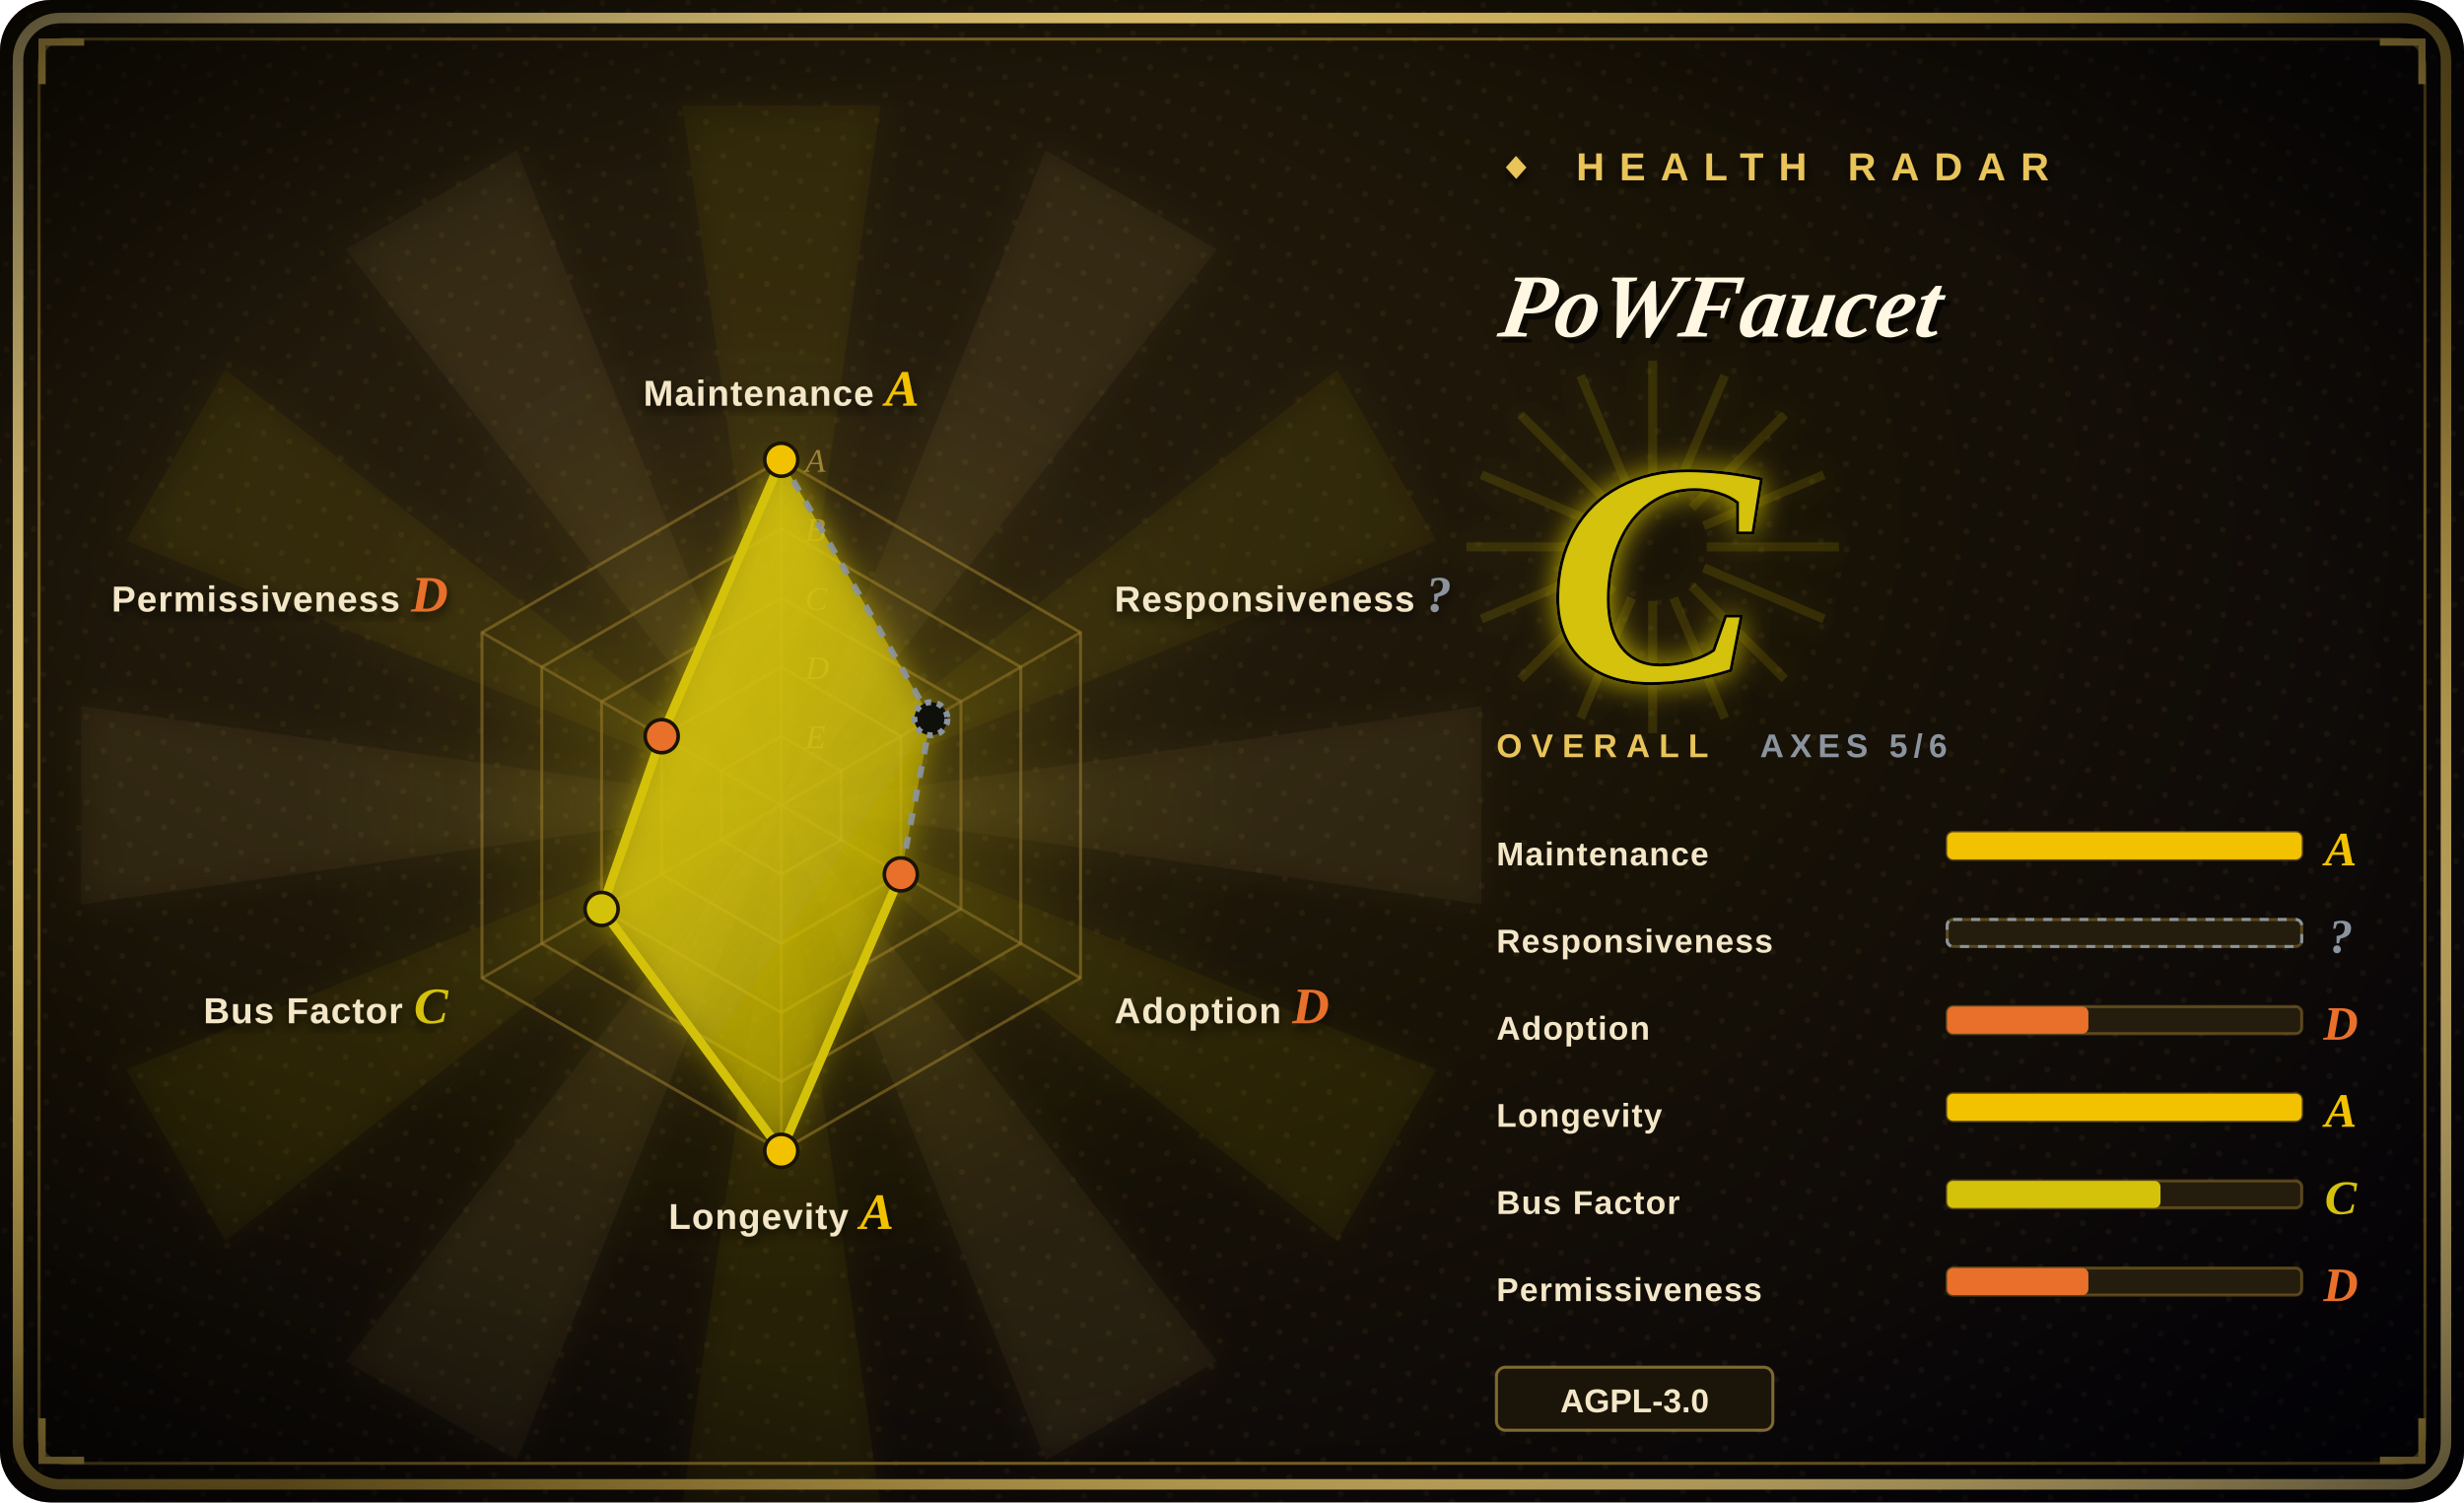
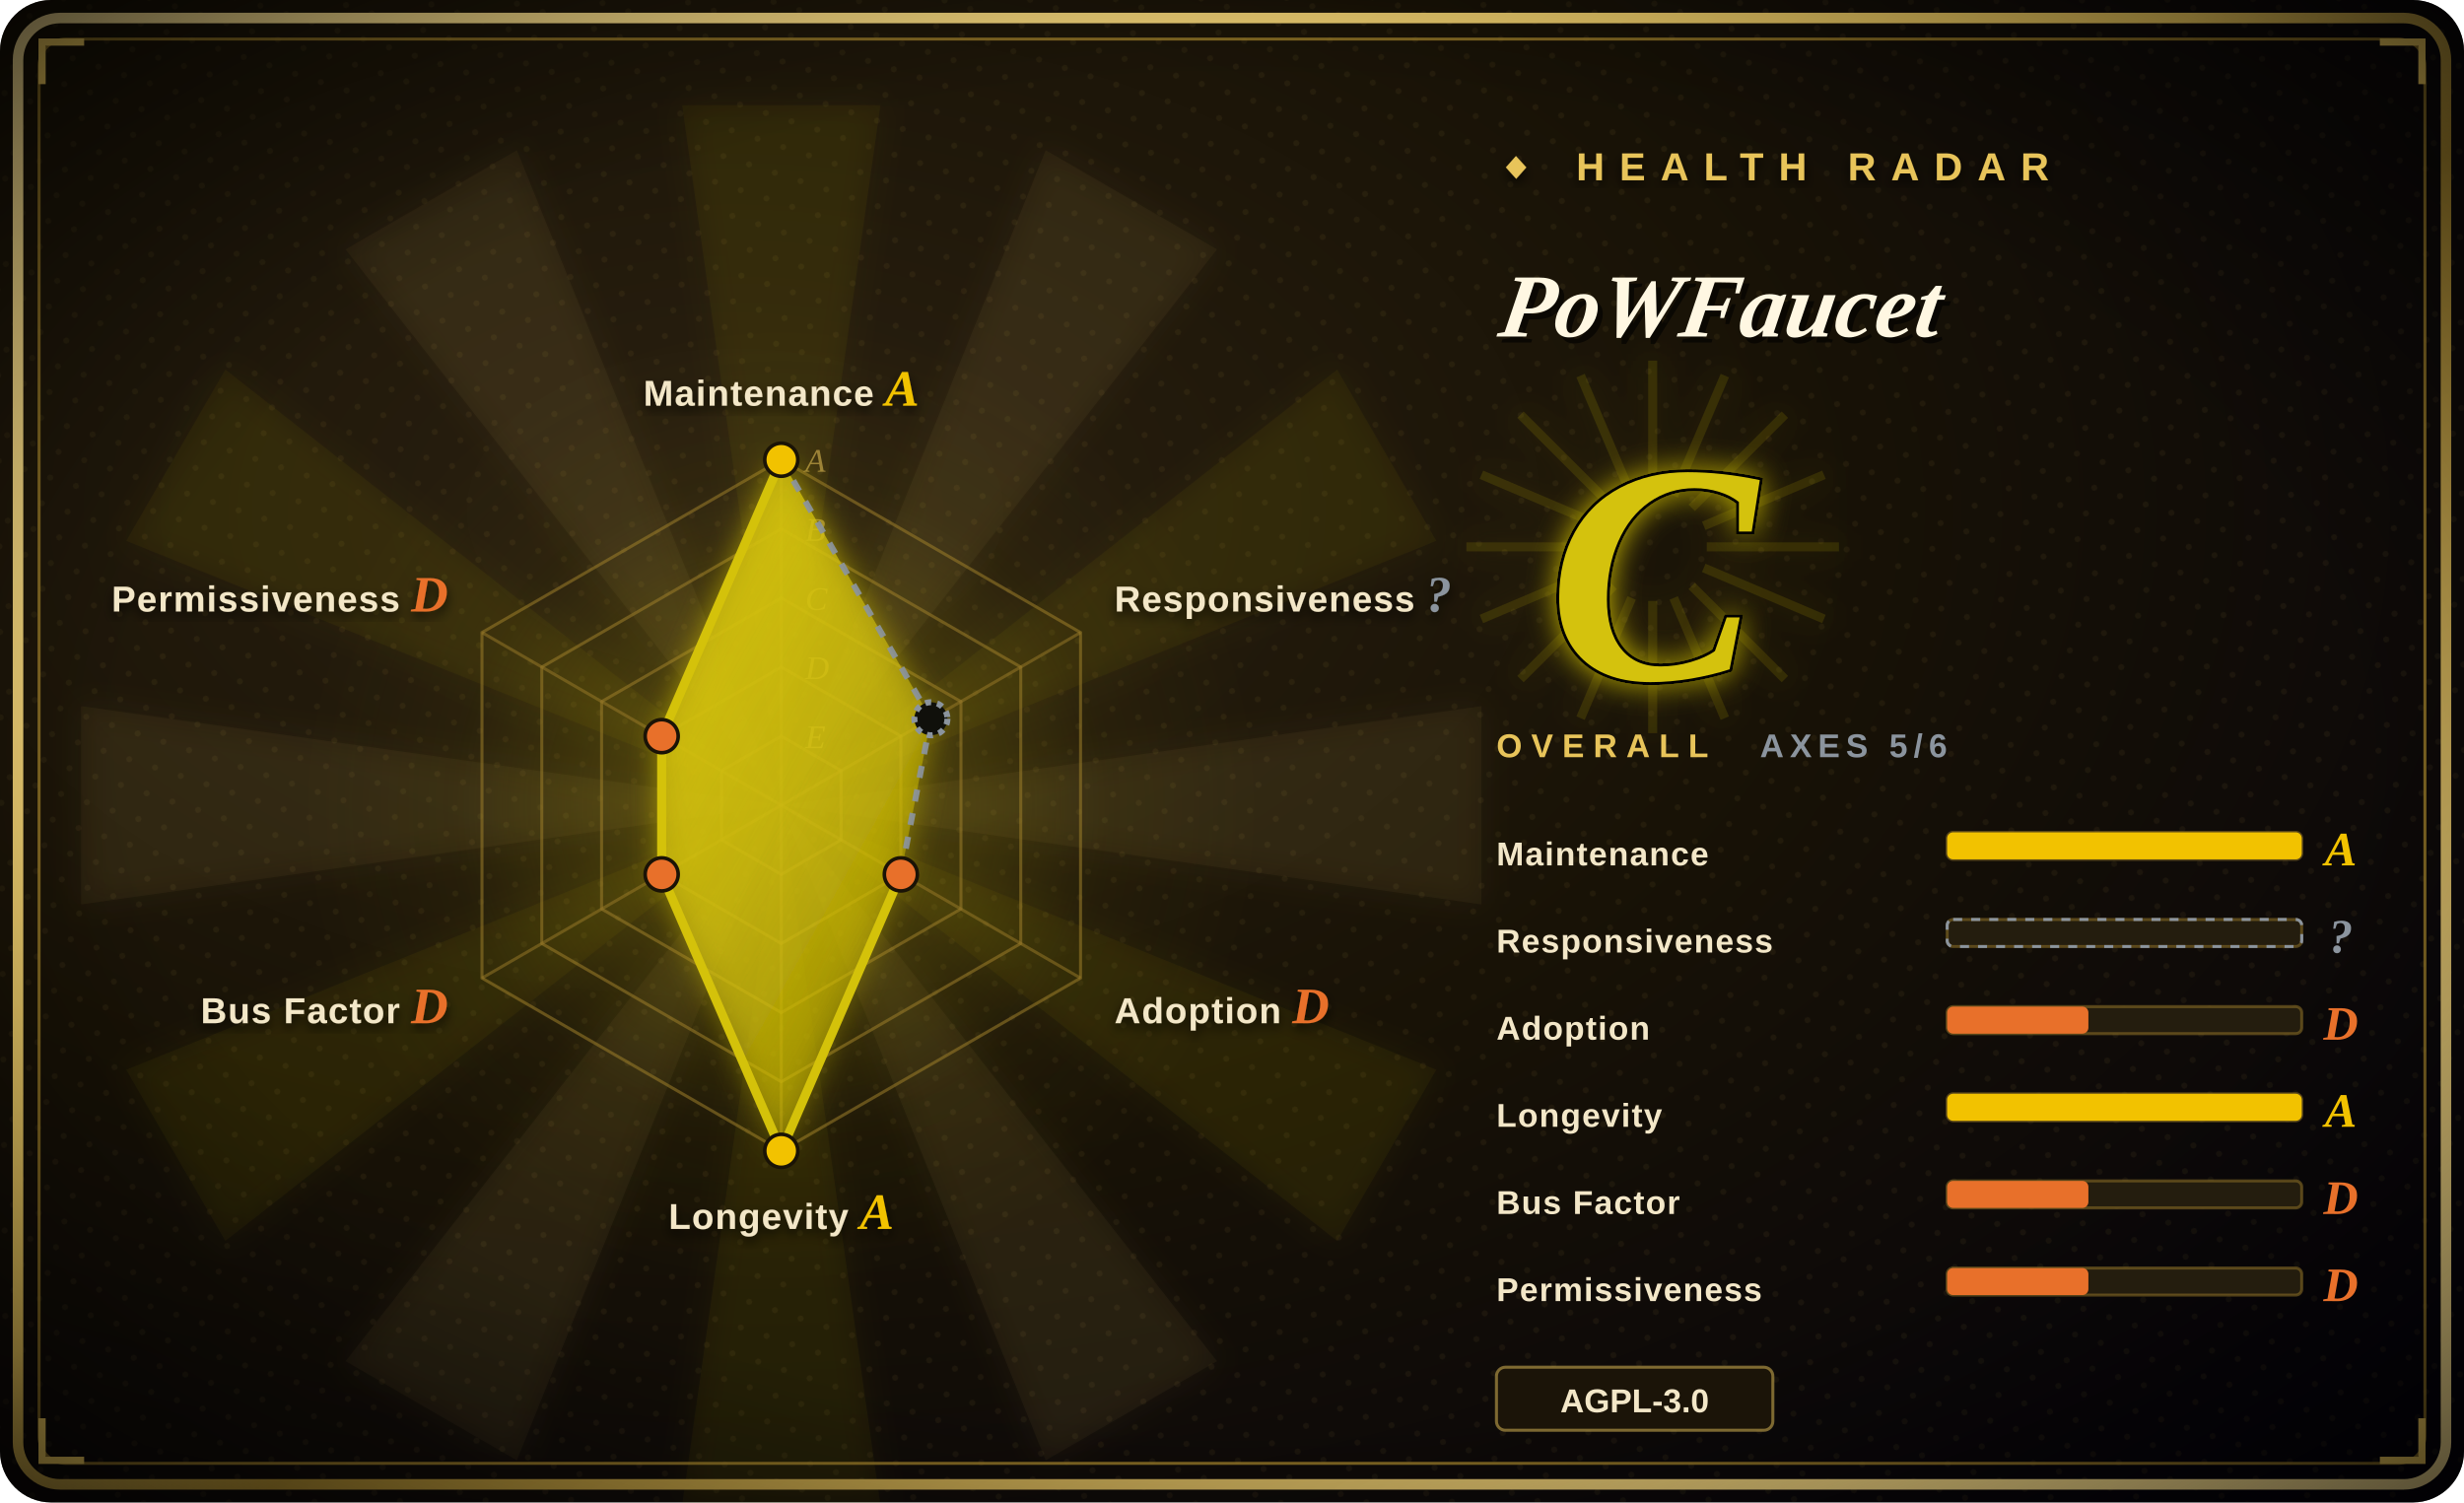
<svg xmlns="http://www.w3.org/2000/svg" width="820" height="500" viewBox="0 0 820 500">
  <defs>
    <radialGradient id="bg" cx="30%" cy="34%" r="90%">
      <stop offset="0%" stop-color="#2a2010" />
      <stop offset="48%" stop-color="#181206" />
      <stop offset="100%" stop-color="#05030a" />
    </radialGradient>
    <radialGradient id="vig" cx="50%" cy="50%" r="72%">
      <stop offset="62%" stop-color="#000000" stop-opacity="0" />
      <stop offset="100%" stop-color="#000000" stop-opacity="0.72" />
    </radialGradient>
    <linearGradient id="frame" x1="0" y1="0" x2="1" y2="1">
      <stop offset="0%" stop-color="#f6dd92" />
      <stop offset="45%" stop-color="#E8C45A" />
      <stop offset="55%" stop-color="#9c7d2a" />
      <stop offset="100%" stop-color="#f6dd92" />
    </linearGradient>
    <linearGradient id="poly" x1="0" y1="0" x2="0.7" y2="1">
      <stop offset="0%" stop-color="#D4C20A" stop-opacity="0.92" />
      <stop offset="100%" stop-color="#D4C20A" stop-opacity="0.34" />
    </linearGradient>
    <radialGradient id="halo" cx="50%" cy="50%" r="50%">
      <stop offset="0%" stop-color="#D4C20A" stop-opacity="0.34" />
      <stop offset="68%" stop-color="#D4C20A" stop-opacity="0.04" />
      <stop offset="100%" stop-color="#D4C20A" stop-opacity="0" />
    </radialGradient>
    <filter id="glow" x="-60%" y="-60%" width="220%" height="220%">
      <feGaussianBlur stdDeviation="5" result="b" />
      <feMerge>
        <feMergeNode in="b" />
        <feMergeNode in="SourceGraphic" />
      </feMerge>
    </filter>
    <filter id="soft" x="-30%" y="-30%" width="160%" height="160%">
      <feDropShadow dx="0" dy="2" stdDeviation="2" flood-color="#000" flood-opacity="0.7" />
    </filter>
    <pattern id="halftone" width="9" height="9" patternUnits="userSpaceOnUse" patternTransform="rotate(18)">
      <circle cx="2" cy="2" r="1" fill="#E8C45A" fill-opacity="0.06" />
    </pattern>
  </defs>
  <rect width="820" height="500" rx="17" fill="url(#bg)" />
  <rect width="820" height="500" rx="17" fill="url(#halftone)" />
  <g opacity="0.5" filter="url(#glow)">
    <path d="M260,268 L493,235 L493,301 Z" fill="#E8C45A" fill-opacity="0.10" />
    <path d="M260,268 L478,356 L445,413 Z" fill="#D4C20A" fill-opacity="0.10" />
    <path d="M260,268 L405,453 L348,486 Z" fill="#E8C45A" fill-opacity="0.10" />
    <path d="M260,268 L293,501 L227,501 Z" fill="#D4C20A" fill-opacity="0.10" />
    <path d="M260,268 L172,486 L115,453 Z" fill="#E8C45A" fill-opacity="0.10" />
    <path d="M260,268 L75,413 L42,356 Z" fill="#D4C20A" fill-opacity="0.10" />
    <path d="M260,268 L27,301 L27,235 Z" fill="#E8C45A" fill-opacity="0.10" />
    <path d="M260,268 L42,180 L75,123 Z" fill="#D4C20A" fill-opacity="0.10" />
    <path d="M260,268 L115,83 L172,50 Z" fill="#E8C45A" fill-opacity="0.10" />
    <path d="M260,268 L227,35 L293,35 Z" fill="#D4C20A" fill-opacity="0.10" />
    <path d="M260,268 L348,50 L405,83 Z" fill="#E8C45A" fill-opacity="0.10" />
    <path d="M260,268 L445,123 L478,180 Z" fill="#D4C20A" fill-opacity="0.10" />
  </g>
  <circle cx="260" cy="268" r="161" fill="url(#halo)" />
  <rect x="6" y="6" width="808" height="488" rx="14" fill="none" stroke="url(#frame)" stroke-width="3.5" />
  <rect x="13" y="13" width="794" height="474" rx="9" fill="none" stroke="#9c7d2a" stroke-width="1" stroke-opacity="0.8" />
  <path d="M14,28 L14,14 L28,14" fill="none" stroke="#E8C45A" stroke-width="2.4" />
  <path d="M806,28 L806,14 L792,14" fill="none" stroke="#E8C45A" stroke-width="2.4" />
  <path d="M14,472 L14,486 L28,486" fill="none" stroke="#E8C45A" stroke-width="2.4" />
  <path d="M806,472 L806,486 L792,486" fill="none" stroke="#E8C45A" stroke-width="2.4" />
  <rect width="820" height="500" rx="17" fill="url(#vig)" />
  <polygon points="260.0,153.0 359.6,210.5 359.6,325.5 260.0,383.0 160.4,325.5 160.4,210.5" fill="none" stroke="#9c7d2a" stroke-opacity="0.55" stroke-width="1" />
  <polygon points="260.0,176.0 339.7,222.0 339.7,314.0 260.0,360.0 180.3,314.0 180.3,222.0" fill="none" stroke="#9c7d2a" stroke-opacity="0.55" stroke-width="1" />
  <polygon points="260.0,199.0 319.8,233.5 319.8,302.5 260.0,337.0 200.2,302.5 200.2,233.5" fill="none" stroke="#9c7d2a" stroke-opacity="0.55" stroke-width="1" />
  <polygon points="260.0,222.0 299.8,245.0 299.8,291.0 260.0,314.0 220.2,291.0 220.2,245.0" fill="none" stroke="#9c7d2a" stroke-opacity="0.55" stroke-width="1" />
  <polygon points="260.0,245.0 279.9,256.5 279.9,279.5 260.0,291.0 240.1,279.5 240.1,256.5" fill="none" stroke="#9c7d2a" stroke-opacity="0.55" stroke-width="1" />
  <line x1="260" y1="268" x2="260.0" y2="153.0" stroke="#9c7d2a" stroke-opacity="0.5" stroke-width="1" />
  <line x1="260" y1="268" x2="359.6" y2="210.5" stroke="#9c7d2a" stroke-opacity="0.5" stroke-width="1" />
  <line x1="260" y1="268" x2="359.6" y2="325.5" stroke="#9c7d2a" stroke-opacity="0.5" stroke-width="1" />
  <line x1="260" y1="268" x2="260.0" y2="383.0" stroke="#9c7d2a" stroke-opacity="0.5" stroke-width="1" />
  <line x1="260" y1="268" x2="160.4" y2="325.5" stroke="#9c7d2a" stroke-opacity="0.5" stroke-width="1" />
  <line x1="260" y1="268" x2="160.4" y2="210.5" stroke="#9c7d2a" stroke-opacity="0.5" stroke-width="1" />
  <text x="268" y="157.0" font-size="11" font-style="italic" fill="#E8C45A" fill-opacity="0.55" font-family="'Georgia','Times New Roman',serif">A</text>
  <text x="268" y="180.0" font-size="11" font-style="italic" fill="#E8C45A" fill-opacity="0.55" font-family="'Georgia','Times New Roman',serif">B</text>
  <text x="268" y="203.0" font-size="11" font-style="italic" fill="#E8C45A" fill-opacity="0.55" font-family="'Georgia','Times New Roman',serif">C</text>
  <text x="268" y="226.0" font-size="11" font-style="italic" fill="#E8C45A" fill-opacity="0.55" font-family="'Georgia','Times New Roman',serif">D</text>
  <text x="268" y="249.0" font-size="11" font-style="italic" fill="#E8C45A" fill-opacity="0.55" font-family="'Georgia','Times New Roman',serif">E</text>
-   <polygon points="260.0,153.0 309.8,239.2 299.8,291.0 260.0,383.0 200.2,302.5 220.2,245.0" fill="url(#poly)" filter="url(#glow)" />
+   <polygon points="260.0,153.0 309.8,239.2 299.8,291.0 260.0,383.0 220.2,291.0 220.2,245.0" fill="url(#poly)" filter="url(#glow)" />
  <line x1="260.0" y1="153.0" x2="309.8" y2="239.2" stroke="#8B949E" stroke-width="2" stroke-dasharray="4 4" stroke-opacity="0.92" />
  <line x1="309.8" y1="239.2" x2="299.8" y2="291.0" stroke="#8B949E" stroke-width="2" stroke-dasharray="4 4" stroke-opacity="0.92" />
  <line x1="299.8" y1="291.0" x2="260.0" y2="383.0" stroke="#D4C20A" stroke-width="3" />
-   <line x1="260.0" y1="383.0" x2="200.2" y2="302.5" stroke="#D4C20A" stroke-width="3" />
-   <line x1="200.2" y1="302.5" x2="220.2" y2="245.0" stroke="#D4C20A" stroke-width="3" />
+   <line x1="260.0" y1="383.0" x2="220.2" y2="291.0" stroke="#D4C20A" stroke-width="3" />
+   <line x1="220.2" y1="291.0" x2="220.2" y2="245.0" stroke="#D4C20A" stroke-width="3" />
  <line x1="220.2" y1="245.0" x2="260.0" y2="153.0" stroke="#D4C20A" stroke-width="3" />
  <circle cx="260.0" cy="153.0" r="5.5" fill="#F2C200" stroke="#1a1306" stroke-width="1.2" />
  <circle cx="309.8" cy="239.2" r="5.5" fill="#10100b" stroke="#8B949E" stroke-width="2" stroke-dasharray="2 2" />
  <circle cx="299.8" cy="291.0" r="5.5" fill="#E8702A" stroke="#1a1306" stroke-width="1.2" />
  <circle cx="260.0" cy="383.0" r="5.5" fill="#F2C200" stroke="#1a1306" stroke-width="1.2" />
-   <circle cx="200.2" cy="302.5" r="5.5" fill="#D4C20A" stroke="#1a1306" stroke-width="1.2" />
+   <circle cx="220.2" cy="291.0" r="5.5" fill="#E8702A" stroke="#1a1306" stroke-width="1.2" />
  <circle cx="220.2" cy="245.0" r="5.5" fill="#E8702A" stroke="#1a1306" stroke-width="1.2" />
  <text x="260.0" y="135.0" font-size="12" font-weight="900" fill="#f3e7c8" text-anchor="middle" font-family="'Arial Black','Helvetica Neue',Arial,sans-serif" letter-spacing="0.4" filter="url(#soft)">Maintenance <tspan fill="#F2C200" font-family="'Georgia','Times New Roman',serif" font-style="italic" font-size="17">A</tspan>
  </text>
  <text x="370.9" y="203.5" font-size="12" font-weight="900" fill="#f3e7c8" text-anchor="start" font-family="'Arial Black','Helvetica Neue',Arial,sans-serif" letter-spacing="0.4" filter="url(#soft)">Responsiveness <tspan fill="#8B949E" font-family="'Georgia','Times New Roman',serif" font-style="italic" font-size="17">?</tspan>
  </text>
  <text x="370.9" y="340.5" font-size="12" font-weight="900" fill="#f3e7c8" text-anchor="start" font-family="'Arial Black','Helvetica Neue',Arial,sans-serif" letter-spacing="0.4" filter="url(#soft)">Adoption <tspan fill="#E8702A" font-family="'Georgia','Times New Roman',serif" font-style="italic" font-size="17">D</tspan>
  </text>
  <text x="260.0" y="409.0" font-size="12" font-weight="900" fill="#f3e7c8" text-anchor="middle" font-family="'Arial Black','Helvetica Neue',Arial,sans-serif" letter-spacing="0.4" filter="url(#soft)">Longevity <tspan fill="#F2C200" font-family="'Georgia','Times New Roman',serif" font-style="italic" font-size="17">A</tspan>
  </text>
-   <text x="149.1" y="340.5" font-size="12" font-weight="900" fill="#f3e7c8" text-anchor="end" font-family="'Arial Black','Helvetica Neue',Arial,sans-serif" letter-spacing="0.4" filter="url(#soft)">Bus Factor <tspan fill="#D4C20A" font-family="'Georgia','Times New Roman',serif" font-style="italic" font-size="17">C</tspan>
+   <text x="149.1" y="340.5" font-size="12" font-weight="900" fill="#f3e7c8" text-anchor="end" font-family="'Arial Black','Helvetica Neue',Arial,sans-serif" letter-spacing="0.4" filter="url(#soft)">Bus Factor <tspan fill="#E8702A" font-family="'Georgia','Times New Roman',serif" font-style="italic" font-size="17">D</tspan>
  </text>
  <text x="149.1" y="203.5" font-size="12" font-weight="900" fill="#f3e7c8" text-anchor="end" font-family="'Arial Black','Helvetica Neue',Arial,sans-serif" letter-spacing="0.4" filter="url(#soft)">Permissiveness <tspan fill="#E8702A" font-family="'Georgia','Times New Roman',serif" font-style="italic" font-size="17">D</tspan>
  </text>
  <text x="498" y="60" font-size="13" letter-spacing="5" fill="#E8C45A" font-weight="900" font-family="'Arial Black','Helvetica Neue',Arial,sans-serif" filter="url(#soft)">◆ HEALTH RADAR</text>
  <g transform="translate(498,112) skewX(-9)">
    <text x="2" y="2" font-size="30" font-weight="900" font-style="italic" fill="#000" fill-opacity="0.6" font-family="'Georgia','Times New Roman',serif">PoWFaucet</text>
    <text x="0" y="0" font-size="30" font-weight="900" font-style="italic" fill="#fff7e2" font-family="'Georgia','Times New Roman',serif">PoWFaucet</text>
  </g>
  <line x1="498" y1="124" x2="648" y2="124" stroke="url(#frame)" stroke-width="2" />
  <g opacity="0.85" filter="url(#glow)">
    <line x1="568" y1="182" x2="612" y2="182" stroke="#D4C20A" stroke-opacity="0.16" stroke-width="3" />
    <line x1="567" y1="189" x2="607" y2="206" stroke="#D4C20A" stroke-opacity="0.16" stroke-width="3" />
    <line x1="563" y1="195" x2="594" y2="226" stroke="#D4C20A" stroke-opacity="0.16" stroke-width="3" />
    <line x1="557" y1="199" x2="574" y2="239" stroke="#D4C20A" stroke-opacity="0.16" stroke-width="3" />
    <line x1="550" y1="200" x2="550" y2="244" stroke="#D4C20A" stroke-opacity="0.16" stroke-width="3" />
    <line x1="543" y1="199" x2="526" y2="239" stroke="#D4C20A" stroke-opacity="0.16" stroke-width="3" />
    <line x1="537" y1="195" x2="506" y2="226" stroke="#D4C20A" stroke-opacity="0.16" stroke-width="3" />
    <line x1="533" y1="189" x2="493" y2="206" stroke="#D4C20A" stroke-opacity="0.16" stroke-width="3" />
    <line x1="532" y1="182" x2="488" y2="182" stroke="#D4C20A" stroke-opacity="0.16" stroke-width="3" />
    <line x1="533" y1="175" x2="493" y2="158" stroke="#D4C20A" stroke-opacity="0.16" stroke-width="3" />
    <line x1="537" y1="169" x2="506" y2="138" stroke="#D4C20A" stroke-opacity="0.16" stroke-width="3" />
    <line x1="543" y1="165" x2="526" y2="125" stroke="#D4C20A" stroke-opacity="0.16" stroke-width="3" />
    <line x1="550" y1="164" x2="550" y2="120" stroke="#D4C20A" stroke-opacity="0.16" stroke-width="3" />
    <line x1="557" y1="165" x2="574" y2="125" stroke="#D4C20A" stroke-opacity="0.16" stroke-width="3" />
    <line x1="563" y1="169" x2="594" y2="138" stroke="#D4C20A" stroke-opacity="0.16" stroke-width="3" />
    <line x1="567" y1="175" x2="607" y2="158" stroke="#D4C20A" stroke-opacity="0.16" stroke-width="3" />
  </g>
  <text x="550" y="226" font-size="104" font-weight="900" font-style="italic" text-anchor="middle" fill="#D4C20A" stroke="#000" stroke-width="2" paint-order="stroke" font-family="'Georgia','Times New Roman',serif" filter="url(#glow)">C</text>
  <text x="498" y="252" font-size="11" letter-spacing="3" fill="#E8C45A" font-family="'Arial Black','Helvetica Neue',Arial,sans-serif" font-weight="900">OVERALL</text>
  <text x="648" y="252" font-size="11" letter-spacing="2" fill="#8B949E" font-family="'Arial Black','Helvetica Neue',Arial,sans-serif" font-weight="900" text-anchor="end">AXES 5/6</text>
  <text x="498" y="288" font-size="11" font-weight="900" fill="#f3e7c8" font-family="'Arial Black','Helvetica Neue',Arial,sans-serif" letter-spacing="0.4">Maintenance</text>
  <rect x="648" y="277" width="118" height="9" rx="2" fill="#241d0e" stroke="#9c7d2a" stroke-opacity="0.5" />
  <rect x="648" y="277" width="118" height="9" rx="2" fill="#F2C200" />
  <text x="779" y="288" font-size="16" font-weight="900" font-style="italic" fill="#F2C200" font-family="'Georgia','Times New Roman',serif" text-anchor="middle">A</text>
  <text x="498" y="317" font-size="11" font-weight="900" fill="#f3e7c8" font-family="'Arial Black','Helvetica Neue',Arial,sans-serif" letter-spacing="0.4">Responsiveness</text>
  <rect x="648" y="306" width="118" height="9" rx="2" fill="#241d0e" stroke="#9c7d2a" stroke-opacity="0.5" />
  <rect x="648" y="306" width="118" height="9" rx="2" fill="none" stroke="#8B949E" stroke-dasharray="3 3" />
  <text x="779" y="317" font-size="16" font-weight="900" font-style="italic" fill="#8B949E" font-family="'Georgia','Times New Roman',serif" text-anchor="middle">?</text>
  <text x="498" y="346" font-size="11" font-weight="900" fill="#f3e7c8" font-family="'Arial Black','Helvetica Neue',Arial,sans-serif" letter-spacing="0.4">Adoption</text>
  <rect x="648" y="335" width="118" height="9" rx="2" fill="#241d0e" stroke="#9c7d2a" stroke-opacity="0.5" />
  <rect x="648" y="335" width="47" height="9" rx="2" fill="#E8702A" />
  <text x="779" y="346" font-size="16" font-weight="900" font-style="italic" fill="#E8702A" font-family="'Georgia','Times New Roman',serif" text-anchor="middle">D</text>
  <text x="498" y="375" font-size="11" font-weight="900" fill="#f3e7c8" font-family="'Arial Black','Helvetica Neue',Arial,sans-serif" letter-spacing="0.4">Longevity</text>
  <rect x="648" y="364" width="118" height="9" rx="2" fill="#241d0e" stroke="#9c7d2a" stroke-opacity="0.5" />
  <rect x="648" y="364" width="118" height="9" rx="2" fill="#F2C200" />
  <text x="779" y="375" font-size="16" font-weight="900" font-style="italic" fill="#F2C200" font-family="'Georgia','Times New Roman',serif" text-anchor="middle">A</text>
  <text x="498" y="404" font-size="11" font-weight="900" fill="#f3e7c8" font-family="'Arial Black','Helvetica Neue',Arial,sans-serif" letter-spacing="0.4">Bus Factor</text>
  <rect x="648" y="393" width="118" height="9" rx="2" fill="#241d0e" stroke="#9c7d2a" stroke-opacity="0.5" />
-   <rect x="648" y="393" width="71" height="9" rx="2" fill="#D4C20A" />
-   <text x="779" y="404" font-size="16" font-weight="900" font-style="italic" fill="#D4C20A" font-family="'Georgia','Times New Roman',serif" text-anchor="middle">C</text>
+   <rect x="648" y="393" width="47" height="9" rx="2" fill="#E8702A" />
+   <text x="779" y="404" font-size="16" font-weight="900" font-style="italic" fill="#E8702A" font-family="'Georgia','Times New Roman',serif" text-anchor="middle">D</text>
  <text x="498" y="433" font-size="11" font-weight="900" fill="#f3e7c8" font-family="'Arial Black','Helvetica Neue',Arial,sans-serif" letter-spacing="0.4">Permissiveness</text>
  <rect x="648" y="422" width="118" height="9" rx="2" fill="#241d0e" stroke="#9c7d2a" stroke-opacity="0.5" />
  <rect x="648" y="422" width="47" height="9" rx="2" fill="#E8702A" />
  <text x="779" y="433" font-size="16" font-weight="900" font-style="italic" fill="#E8702A" font-family="'Georgia','Times New Roman',serif" text-anchor="middle">D</text>
  <rect x="498" y="455" width="92" height="21" rx="3" fill="#1b1408" stroke="#E8C45A" stroke-opacity="0.5" />
  <text x="544.0" y="470" font-size="11" font-weight="700" fill="#f3e7c8" text-anchor="middle" font-family="'Arial Black','Helvetica Neue',Arial,sans-serif">AGPL-3.0</text>
</svg>
